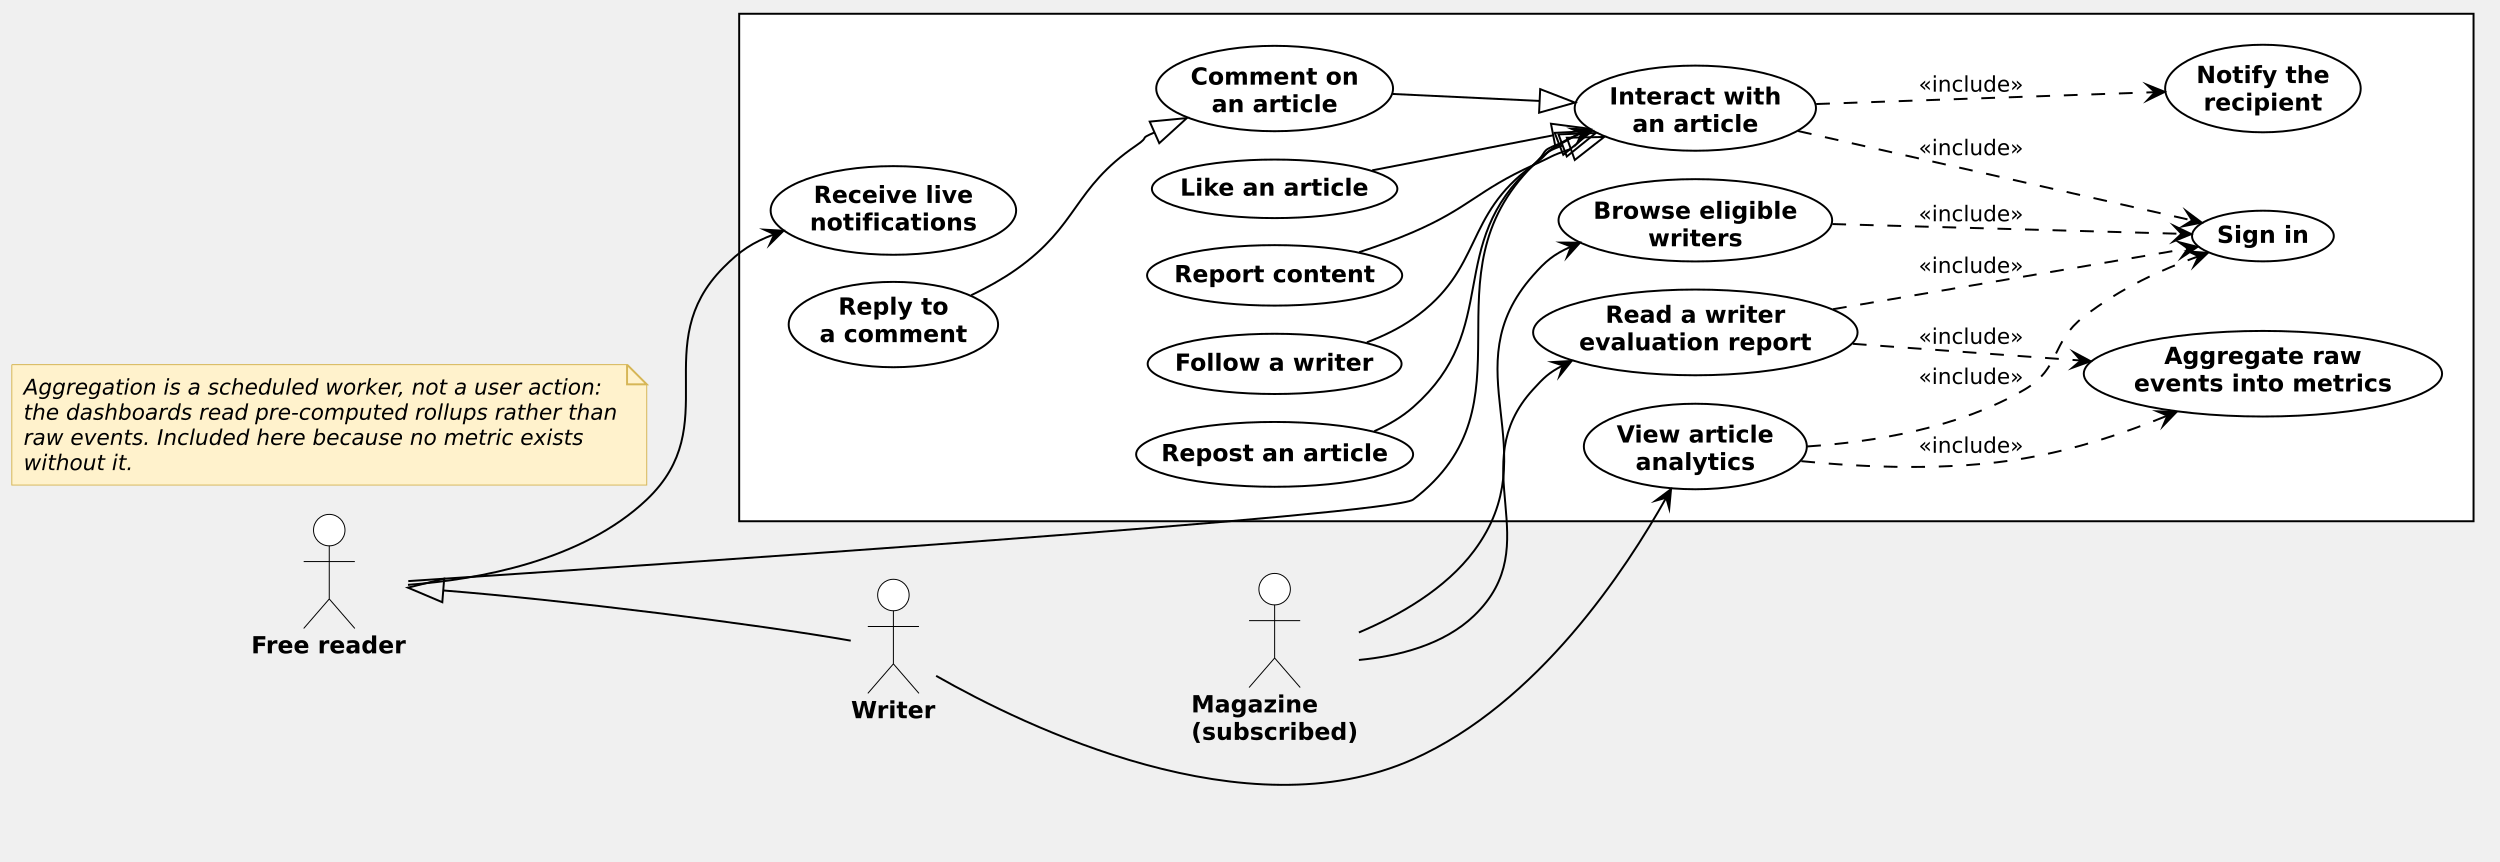
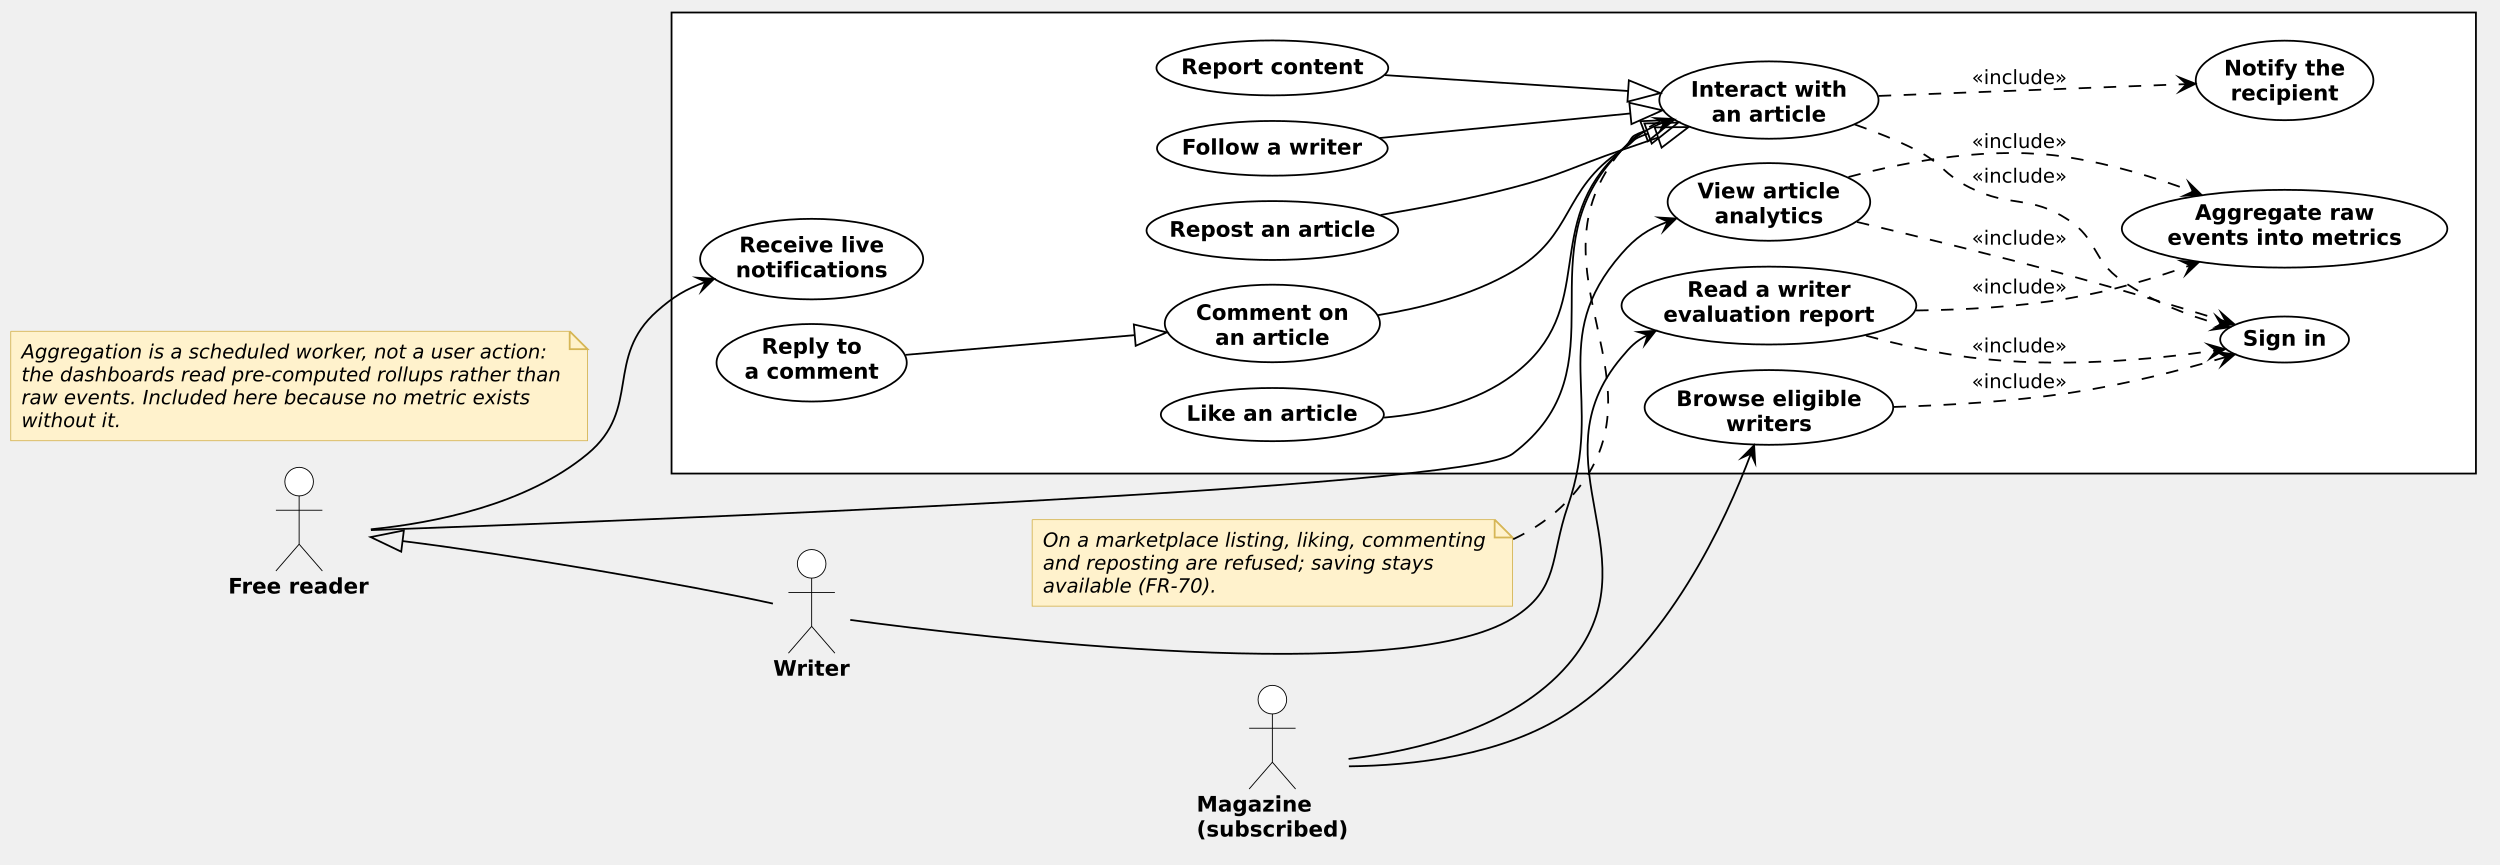
- <svg xmlns="http://www.w3.org/2000/svg" contentStyleType="text/css" data-diagram-type="DESCRIPTION" height="438px" preserveAspectRatio="none" style="width:1271px;height:438px;background:#FFFFFF;" version="1.1" viewBox="0 0 1271 438" width="1271px" zoomAndPan="magnify">
+ <svg xmlns="http://www.w3.org/2000/svg" contentStyleType="text/css" data-diagram-type="DESCRIPTION" height="484px" preserveAspectRatio="none" style="width:1399px;height:484px;background:#FFFFFF;" version="1.1" viewBox="0 0 1399 484" width="1399px" zoomAndPan="magnify">
  <defs />
  <g>
    <g class="cluster" data-qualified-name="..5" data-source-line="13" id="ent0006">
-       <rect fill="#FFFFFF" height="258" style="stroke:#000000;stroke-width:1;" width="881.75" x="375.8" y="7" />
+       <rect fill="#FFFFFF" height="258" style="stroke:#000000;stroke-width:1;" width="1009.73" x="375.8" y="7" />
    </g>
    <g class="entity" data-qualified-name="..5.AUTH" data-source-line="14" id="ent0007">
-       <ellipse cx="1150.468" cy="119.997" fill="#FFFFFF" rx="36.038" ry="12.877" style="stroke:#000000;stroke-width:1;" />
-       <text fill="#000000" font-family="DejaVu Sans" font-size="12" font-weight="700" lengthAdjust="spacing" textLength="46.723" x="1127.107" y="123.482">Sign in</text>
+       <ellipse cx="1278.448" cy="189.997" fill="#FFFFFF" rx="36.038" ry="12.877" style="stroke:#000000;stroke-width:1;" />
+       <text fill="#000000" font-family="DejaVu Sans" font-size="12" font-weight="700" lengthAdjust="spacing" textLength="46.723" x="1255.087" y="193.482">Sign in</text>
    </g>
    <g class="entity" data-qualified-name="..5.INT" data-source-line="15" id="ent0008">
-       <ellipse cx="861.907" cy="54.996" fill="#FFFFFF" rx="61.337" ry="21.646" style="stroke:#000000;stroke-width:1;" />
-       <text fill="#000000" font-family="DejaVu Sans" font-size="12" font-weight="700" lengthAdjust="spacing" textLength="87.404" x="818.205" y="53.114">Interact with</text>
-       <text fill="#000000" font-family="DejaVu Sans" font-size="12" font-weight="700" lengthAdjust="spacing" textLength="64.049" x="829.882" y="67.082">an article</text>
+       <ellipse cx="989.887" cy="55.996" fill="#FFFFFF" rx="61.337" ry="21.646" style="stroke:#000000;stroke-width:1;" />
+       <text fill="#000000" font-family="DejaVu Sans" font-size="12" font-weight="700" lengthAdjust="spacing" textLength="87.404" x="946.185" y="54.114">Interact with</text>
+       <text fill="#000000" font-family="DejaVu Sans" font-size="12" font-weight="700" lengthAdjust="spacing" textLength="64.049" x="957.862" y="68.082">an article</text>
    </g>
    <g class="entity" data-qualified-name="..5.INT1" data-source-line="16" id="ent0009">
-       <ellipse cx="648.022" cy="96" fill="#FFFFFF" rx="62.402" ry="14.88" style="stroke:#000000;stroke-width:1;" />
-       <text fill="#000000" font-family="DejaVu Sans" font-size="12" font-weight="700" lengthAdjust="spacing" textLength="96.106" x="599.969" y="99.485">Like an article</text>
+       <ellipse cx="712.012" cy="232" fill="#FFFFFF" rx="62.402" ry="14.88" style="stroke:#000000;stroke-width:1;" />
+       <text fill="#000000" font-family="DejaVu Sans" font-size="12" font-weight="700" lengthAdjust="spacing" textLength="96.106" x="663.959" y="235.485">Like an article</text>
    </g>
    <g class="entity" data-qualified-name="..5.INT2" data-source-line="17" id="ent0010">
-       <ellipse cx="648.024" cy="45.004" fill="#FFFFFF" rx="60.204" ry="21.704" style="stroke:#000000;stroke-width:1;" />
-       <text fill="#000000" font-family="DejaVu Sans" font-size="12" font-weight="700" lengthAdjust="spacing" textLength="85.441" x="605.303" y="43.034">Comment on</text>
-       <text fill="#000000" font-family="DejaVu Sans" font-size="12" font-weight="700" lengthAdjust="spacing" textLength="64.049" x="615.999" y="57.003">an article</text>
+       <ellipse cx="712.014" cy="181.004" fill="#FFFFFF" rx="60.204" ry="21.704" style="stroke:#000000;stroke-width:1;" />
+       <text fill="#000000" font-family="DejaVu Sans" font-size="12" font-weight="700" lengthAdjust="spacing" textLength="85.441" x="669.293" y="179.034">Comment on</text>
+       <text fill="#000000" font-family="DejaVu Sans" font-size="12" font-weight="700" lengthAdjust="spacing" textLength="64.049" x="679.989" y="193.003">an article</text>
    </g>
    <g class="entity" data-qualified-name="..5.INT3" data-source-line="18" id="ent0011">
-       <ellipse cx="454.197" cy="165.005" fill="#FFFFFF" rx="53.227" ry="21.695" style="stroke:#000000;stroke-width:1;" />
-       <text fill="#000000" font-family="DejaVu Sans" font-size="12" font-weight="700" lengthAdjust="spacing" textLength="56.062" x="426.166" y="159.961">Reply to</text>
-       <text fill="#000000" font-family="DejaVu Sans" font-size="12" font-weight="700" lengthAdjust="spacing" textLength="75.059" x="416.668" y="173.93">a comment</text>
+       <ellipse cx="454.197" cy="203.005" fill="#FFFFFF" rx="53.227" ry="21.695" style="stroke:#000000;stroke-width:1;" />
+       <text fill="#000000" font-family="DejaVu Sans" font-size="12" font-weight="700" lengthAdjust="spacing" textLength="56.062" x="426.166" y="197.961">Reply to</text>
+       <text fill="#000000" font-family="DejaVu Sans" font-size="12" font-weight="700" lengthAdjust="spacing" textLength="75.059" x="416.668" y="211.93">a comment</text>
    </g>
    <g class="entity" data-qualified-name="..5.INT4" data-source-line="19" id="ent0012">
-       <ellipse cx="648.02" cy="231.002" fill="#FFFFFF" rx="70.41" ry="16.482" style="stroke:#000000;stroke-width:1;" />
-       <text fill="#000000" font-family="DejaVu Sans" font-size="12" font-weight="700" lengthAdjust="spacing" textLength="115.318" x="590.361" y="234.486">Repost an article</text>
+       <ellipse cx="712.01" cy="129.002" fill="#FFFFFF" rx="70.41" ry="16.482" style="stroke:#000000;stroke-width:1;" />
+       <text fill="#000000" font-family="DejaVu Sans" font-size="12" font-weight="700" lengthAdjust="spacing" textLength="115.318" x="654.351" y="132.486">Repost an article</text>
    </g>
    <g class="entity" data-qualified-name="..5.INT5" data-source-line="20" id="ent0013">
-       <ellipse cx="648.017" cy="185" fill="#FFFFFF" rx="64.547" ry="15.309" style="stroke:#000000;stroke-width:1;" />
-       <text fill="#000000" font-family="DejaVu Sans" font-size="12" font-weight="700" lengthAdjust="spacing" textLength="101.361" x="597.337" y="188.484">Follow a writer</text>
+       <ellipse cx="712.007" cy="82.999" fill="#FFFFFF" rx="64.547" ry="15.309" style="stroke:#000000;stroke-width:1;" />
+       <text fill="#000000" font-family="DejaVu Sans" font-size="12" font-weight="700" lengthAdjust="spacing" textLength="101.361" x="661.327" y="86.484">Follow a writer</text>
    </g>
    <g class="entity" data-qualified-name="..5.INT6" data-source-line="21" id="ent0014">
-       <ellipse cx="648.022" cy="140" fill="#FFFFFF" rx="64.852" ry="15.37" style="stroke:#000000;stroke-width:1;" />
-       <text fill="#000000" font-family="DejaVu Sans" font-size="12" font-weight="700" lengthAdjust="spacing" textLength="102.1" x="596.972" y="143.485">Report content</text>
+       <ellipse cx="712.012" cy="38" fill="#FFFFFF" rx="64.852" ry="15.37" style="stroke:#000000;stroke-width:1;" />
+       <text fill="#000000" font-family="DejaVu Sans" font-size="12" font-weight="700" lengthAdjust="spacing" textLength="102.1" x="660.962" y="41.485">Report content</text>
    </g>
    <g class="entity" data-qualified-name="..5.NOTIF" data-source-line="22" id="ent0015">
-       <ellipse cx="1150.468" cy="45.004" fill="#FFFFFF" rx="49.709" ry="22.254" style="stroke:#000000;stroke-width:1;" />
-       <text fill="#000000" font-family="DejaVu Sans" font-size="12" font-weight="700" lengthAdjust="spacing" textLength="67.775" x="1116.581" y="42.222">Notify the</text>
-       <text fill="#000000" font-family="DejaVu Sans" font-size="12" font-weight="700" lengthAdjust="spacing" textLength="60.404" x="1120.266" y="56.191">recipient</text>
+       <ellipse cx="1278.448" cy="45.004" fill="#FFFFFF" rx="49.709" ry="22.254" style="stroke:#000000;stroke-width:1;" />
+       <text fill="#000000" font-family="DejaVu Sans" font-size="12" font-weight="700" lengthAdjust="spacing" textLength="67.775" x="1244.561" y="42.222">Notify the</text>
+       <text fill="#000000" font-family="DejaVu Sans" font-size="12" font-weight="700" lengthAdjust="spacing" textLength="60.404" x="1248.246" y="56.191">recipient</text>
    </g>
    <g class="entity" data-qualified-name="..5.NOTIF2" data-source-line="23" id="ent0016">
-       <ellipse cx="454.198" cy="106.995" fill="#FFFFFF" rx="62.408" ry="22.535" style="stroke:#000000;stroke-width:1;" />
-       <text fill="#000000" font-family="DejaVu Sans" font-size="12" font-weight="700" lengthAdjust="spacing" textLength="81.07" x="413.663" y="103.183">Receive live</text>
-       <text fill="#000000" font-family="DejaVu Sans" font-size="12" font-weight="700" lengthAdjust="spacing" textLength="84.961" x="411.718" y="117.151">notifications</text>
+       <ellipse cx="454.198" cy="144.995" fill="#FFFFFF" rx="62.408" ry="22.535" style="stroke:#000000;stroke-width:1;" />
+       <text fill="#000000" font-family="DejaVu Sans" font-size="12" font-weight="700" lengthAdjust="spacing" textLength="81.07" x="413.663" y="141.183">Receive live</text>
+       <text fill="#000000" font-family="DejaVu Sans" font-size="12" font-weight="700" lengthAdjust="spacing" textLength="84.961" x="411.718" y="155.151">notifications</text>
    </g>
    <g class="entity" data-qualified-name="..5.STATS" data-source-line="24" id="ent0017">
-       <ellipse cx="861.911" cy="226.999" fill="#FFFFFF" rx="56.681" ry="21.739" style="stroke:#000000;stroke-width:1;" />
-       <text fill="#000000" font-family="DejaVu Sans" font-size="12" font-weight="700" lengthAdjust="spacing" textLength="80.033" x="821.895" y="224.977">View article</text>
-       <text fill="#000000" font-family="DejaVu Sans" font-size="12" font-weight="700" lengthAdjust="spacing" textLength="60.779" x="831.522" y="238.946">analytics</text>
+       <ellipse cx="989.891" cy="112.999" fill="#FFFFFF" rx="56.681" ry="21.739" style="stroke:#000000;stroke-width:1;" />
+       <text fill="#000000" font-family="DejaVu Sans" font-size="12" font-weight="700" lengthAdjust="spacing" textLength="80.033" x="949.875" y="110.977">View article</text>
+       <text fill="#000000" font-family="DejaVu Sans" font-size="12" font-weight="700" lengthAdjust="spacing" textLength="60.779" x="959.502" y="124.946">analytics</text>
    </g>
    <g class="entity" data-qualified-name="..5.AGG" data-source-line="25" id="ent0018">
-       <ellipse cx="1150.472" cy="189.999" fill="#FFFFFF" rx="91.082" ry="21.759" style="stroke:#000000;stroke-width:1;" />
-       <text fill="#000000" font-family="DejaVu Sans" font-size="12" font-weight="700" lengthAdjust="spacing" textLength="100.365" x="1100.289" y="185.051">Aggregate raw</text>
-       <text fill="#000000" font-family="DejaVu Sans" font-size="12" font-weight="700" lengthAdjust="spacing" textLength="131.18" x="1084.882" y="199.02">events into metrics</text>
+       <ellipse cx="1278.452" cy="127.999" fill="#FFFFFF" rx="91.082" ry="21.759" style="stroke:#000000;stroke-width:1;" />
+       <text fill="#000000" font-family="DejaVu Sans" font-size="12" font-weight="700" lengthAdjust="spacing" textLength="100.365" x="1228.269" y="123.051">Aggregate raw</text>
+       <text fill="#000000" font-family="DejaVu Sans" font-size="12" font-weight="700" lengthAdjust="spacing" textLength="131.18" x="1212.862" y="137.02">events into metrics</text>
    </g>
    <g class="entity" data-qualified-name="..5.EVAL" data-source-line="26" id="ent0019">
-       <ellipse cx="861.908" cy="169" fill="#FFFFFF" rx="82.478" ry="21.79" style="stroke:#000000;stroke-width:1;" />
-       <text fill="#000000" font-family="DejaVu Sans" font-size="12" font-weight="700" lengthAdjust="spacing" textLength="91.43" x="816.193" y="164.098">Read a writer</text>
-       <text fill="#000000" font-family="DejaVu Sans" font-size="12" font-weight="700" lengthAdjust="spacing" textLength="118.172" x="802.822" y="178.067">evaluation report</text>
+       <ellipse cx="989.888" cy="171" fill="#FFFFFF" rx="82.478" ry="21.79" style="stroke:#000000;stroke-width:1;" />
+       <text fill="#000000" font-family="DejaVu Sans" font-size="12" font-weight="700" lengthAdjust="spacing" textLength="91.43" x="944.173" y="166.098">Read a writer</text>
+       <text fill="#000000" font-family="DejaVu Sans" font-size="12" font-weight="700" lengthAdjust="spacing" textLength="118.172" x="930.802" y="180.067">evaluation report</text>
    </g>
    <g class="entity" data-qualified-name="..5.DISC" data-source-line="27" id="ent0020">
-       <ellipse cx="861.909" cy="112" fill="#FFFFFF" rx="69.558" ry="20.92" style="stroke:#000000;stroke-width:1;" />
-       <text fill="#000000" font-family="DejaVu Sans" font-size="12" font-weight="700" lengthAdjust="spacing" textLength="103.764" x="810.027" y="111.244">Browse eligible</text>
-       <text fill="#000000" font-family="DejaVu Sans" font-size="12" font-weight="700" lengthAdjust="spacing" textLength="48.053" x="837.882" y="125.212">writers</text>
+       <ellipse cx="989.889" cy="228" fill="#FFFFFF" rx="69.558" ry="20.92" style="stroke:#000000;stroke-width:1;" />
+       <text fill="#000000" font-family="DejaVu Sans" font-size="12" font-weight="700" lengthAdjust="spacing" textLength="103.764" x="938.007" y="227.244">Browse eligible</text>
+       <text fill="#000000" font-family="DejaVu Sans" font-size="12" font-weight="700" lengthAdjust="spacing" textLength="48.053" x="965.862" y="241.212">writers</text>
    </g>
    <g class="entity" data-qualified-name="LG" data-source-line="7" id="ent0001">
-       <ellipse cx="167.395" cy="269.51" fill="#FFFFFF" rx="8" ry="8" style="stroke:#000000;stroke-width:0.5;" />
-       <path d="M167.395,277.51 L167.395,304.51 M154.395,285.51 L180.395,285.51 M167.395,304.51 L154.395,319.51 M167.395,304.51 L180.395,319.51" fill="none" style="stroke:#000000;stroke-width:0.5;" />
-       <text fill="#000000" font-family="DejaVu Sans" font-size="12" font-weight="700" lengthAdjust="spacing" textLength="79.371" x="127.71" y="332.149">Free reader</text>
+       <ellipse cx="167.395" cy="269.52" fill="#FFFFFF" rx="8" ry="8" style="stroke:#000000;stroke-width:0.5;" />
+       <path d="M167.395,277.52 L167.395,304.52 M154.395,285.52 L180.395,285.52 M167.395,304.52 L154.395,319.52 M167.395,304.52 L180.395,319.52" fill="none" style="stroke:#000000;stroke-width:0.5;" />
+       <text fill="#000000" font-family="DejaVu Sans" font-size="12" font-weight="700" lengthAdjust="spacing" textLength="79.371" x="127.71" y="332.159">Free reader</text>
    </g>
    <g class="entity" data-qualified-name="R" data-source-line="8" id="ent0002">
-       <ellipse cx="454.2" cy="302.51" fill="#FFFFFF" rx="8" ry="8" style="stroke:#000000;stroke-width:0.5;" />
-       <path d="M454.2,310.51 L454.2,337.51 M441.2,318.51 L467.2,318.51 M454.2,337.51 L441.2,352.51 M454.2,337.51 L467.2,352.51" fill="none" style="stroke:#000000;stroke-width:0.5;" />
-       <text fill="#000000" font-family="DejaVu Sans" font-size="12" font-weight="700" lengthAdjust="spacing" textLength="43.06" x="432.67" y="365.149">Writer</text>
+       <ellipse cx="454.2" cy="315.52" fill="#FFFFFF" rx="8" ry="8" style="stroke:#000000;stroke-width:0.5;" />
+       <path d="M454.2,323.52 L454.2,350.52 M441.2,331.52 L467.2,331.52 M454.2,350.52 L441.2,365.52 M454.2,350.52 L467.2,365.52" fill="none" style="stroke:#000000;stroke-width:0.5;" />
+       <text fill="#000000" font-family="DejaVu Sans" font-size="12" font-weight="700" lengthAdjust="spacing" textLength="43.06" x="432.67" y="378.159">Writer</text>
    </g>
    <g class="entity" data-qualified-name="MA" data-source-line="9" id="ent0003">
-       <ellipse cx="648.025" cy="299.53" fill="#FFFFFF" rx="8" ry="8" style="stroke:#000000;stroke-width:0.5;" />
-       <path d="M648.025,307.53 L648.025,334.53 M635.025,315.53 L661.025,315.53 M648.025,334.53 L635.025,349.53 M648.025,334.53 L661.025,349.53" fill="none" style="stroke:#000000;stroke-width:0.5;" />
-       <text fill="#000000" font-family="DejaVu Sans" font-size="12" font-weight="700" lengthAdjust="spacing" textLength="64.506" x="605.6" y="362.169">Magazine</text>
-       <text fill="#000000" font-family="DejaVu Sans" font-size="12" font-weight="700" lengthAdjust="spacing" textLength="84.85" x="605.6" y="376.137">(subscribed)</text>
+       <ellipse cx="712.015" cy="391.53" fill="#FFFFFF" rx="8" ry="8" style="stroke:#000000;stroke-width:0.5;" />
+       <path d="M712.015,399.53 L712.015,426.53 M699.015,407.53 L725.015,407.53 M712.015,426.53 L699.015,441.53 M712.015,426.53 L725.015,441.53" fill="none" style="stroke:#000000;stroke-width:0.5;" />
+       <text fill="#000000" font-family="DejaVu Sans" font-size="12" font-weight="700" lengthAdjust="spacing" textLength="64.506" x="669.59" y="454.169">Magazine</text>
+       <text fill="#000000" font-family="DejaVu Sans" font-size="12" font-weight="700" lengthAdjust="spacing" textLength="84.85" x="669.59" y="468.137">(subscribed)</text>
    </g>
    <g class="entity" data-qualified-name="N1" data-source-line="55" id="ent0041">
      <path d="M6,185.39 L6,246.609 L328.796,246.609 L328.796,195.39 L318.796,185.39 L6,185.39" fill="#FFF2CC" style="stroke:#D6B656;stroke-width:0.5;" />
      <path d="M318.796,185.39 L318.796,195.39 L328.796,195.39 L318.796,185.39" fill="#FFF2CC" style="stroke:#D6B656;stroke-width:1;" />
      <text fill="#000000" font-family="DejaVu Sans" font-size="11" font-style="italic" lengthAdjust="spacing" textLength="295.072" x="12" y="200.6">Aggregation is a scheduled worker, not a user action:</text>
      <text fill="#000000" font-family="DejaVu Sans" font-size="11" font-style="italic" lengthAdjust="spacing" textLength="301.796" x="12" y="213.405">the dashboards read pre-computed rollups rather than</text>
      <text fill="#000000" font-family="DejaVu Sans" font-size="11" font-style="italic" lengthAdjust="spacing" textLength="284.587" x="12" y="226.21">raw events. Included here because no metric exists</text>
      <text fill="#000000" font-family="DejaVu Sans" font-size="11" font-style="italic" lengthAdjust="spacing" textLength="55.714" x="12" y="239.014">without it.</text>
    </g>
+     <g class="entity" data-qualified-name="N2" data-source-line="62" id="ent0042">
+       <path d="M577.61,290.79 L577.61,339.204 L846.411,339.204 L846.411,300.79 L836.411,290.79 L577.61,290.79" fill="#FFF2CC" style="stroke:#D6B656;stroke-width:0.5;" />
+       <path d="M836.411,290.79 L836.411,300.79 L846.411,300.79 L836.411,290.79" fill="#FFF2CC" style="stroke:#D6B656;stroke-width:1;" />
+       <text fill="#000000" font-family="DejaVu Sans" font-size="11" font-style="italic" lengthAdjust="spacing" textLength="247.801" x="583.61" y="306">On a marketplace listing, liking, commenting</text>
+       <text fill="#000000" font-family="DejaVu Sans" font-size="11" font-style="italic" lengthAdjust="spacing" textLength="218.603" x="583.61" y="318.805">and reposting are refused; saving stays</text>
+       <text fill="#000000" font-family="DejaVu Sans" font-size="11" font-style="italic" lengthAdjust="spacing" textLength="97.163" x="583.61" y="331.61">available (FR-70).</text>
+     </g>
    <g class="link" data-entity-1="ent0002" data-entity-2="ent0001" data-link-type="extension" data-source-line="11" id="lnk4">
-       <path d="M432.52,325.71 C385.25,317.4 286.594,305.028 225.344,300.188" fill="none" id="R-to-LG" style="stroke:#000000;stroke-width:1;" />
-       <polygon fill="none" points="207.4,298.77,224.871,306.169,225.817,294.207,207.4,298.77" style="stroke:#000000;stroke-width:1;stroke-linejoin:miter;stroke-miterlimit:10;" />
+       <path d="M432.52,337.77 C385.25,327.31 286.512,310.418 225.262,302.778" fill="none" id="R-to-LG" style="stroke:#000000;stroke-width:1;" />
+       <polygon fill="none" points="207.4,300.55,224.519,308.732,226.004,296.824,207.4,300.55" style="stroke:#000000;stroke-width:1;stroke-linejoin:miter;stroke-miterlimit:10;" />
    </g>
    <g class="link" data-entity-1="ent0001" data-entity-2="ent0008" data-link-type="dependency" data-source-line="30" id="lnk21">
-       <path d="M207.57,295.43 C331.62,287.24 708.27,261.77 718.43,254 C782.19,205.22 722.6,140.68 779.43,84 C787.51,75.94 793.327,71.942 804.048,67.722" fill="none" id="LG-to-INT" style="stroke:#000000;stroke-width:1;" />
-       <polygon fill="#000000" points="808.7,65.89,798.86,65.465,804.048,67.722,801.791,72.909,808.7,65.89" style="stroke:#000000;stroke-width:1;stroke-linejoin:miter;stroke-miterlimit:10;" />
+       <path d="M207.57,296.64 C348.21,291.61 820.77,273.32 846.41,254 C910.53,205.71 850.27,140.38 907.41,84 C915.29,76.23 920.771,72.425 931.191,68.365" fill="none" id="LG-to-INT" style="stroke:#000000;stroke-width:1;" />
+       <polygon fill="#000000" points="935.85,66.55,926.012,66.09,931.191,68.365,928.916,73.544,935.85,66.55" style="stroke:#000000;stroke-width:1;stroke-linejoin:miter;stroke-miterlimit:10;" />
    </g>
    <g class="link" data-entity-1="ent0001" data-entity-2="ent0016" data-link-type="dependency" data-source-line="31" id="lnk22">
-       <path d="M207.41,297.33 C243.38,294.63 296.03,285.12 328.8,254 C368.85,215.96 328.9,175.21 367.8,136 C376.18,127.55 382.434,123.33 393.664,119.08" fill="none" id="LG-to-NOTIF2" style="stroke:#000000;stroke-width:1;" />
-       <polygon fill="#000000" points="398.34,117.31,388.507,116.754,393.664,119.08,391.338,124.237,398.34,117.31" style="stroke:#000000;stroke-width:1;stroke-linejoin:miter;stroke-miterlimit:10;" />
+       <path d="M207.51,296.2 C242.81,292.68 294.35,282.58 328.8,254 C359.24,228.75 338.12,200.15 367.8,174 C376.84,166.03 383.478,161.958 394.908,157.748" fill="none" id="LG-to-NOTIF2" style="stroke:#000000;stroke-width:1;" />
+       <polygon fill="#000000" points="399.6,156.02,389.772,155.377,394.908,157.748,392.537,162.884,399.6,156.02" style="stroke:#000000;stroke-width:1;stroke-linejoin:miter;stroke-miterlimit:10;" />
    </g>
    <g class="link" data-entity-1="ent0002" data-entity-2="ent0017" data-link-type="dependency" data-source-line="32" id="lnk23">
-       <path d="M475.93,343.6 C521.6,369.63 633.6,423.89 718.43,386 C782.06,357.58 826.621,289.509 847.111,253.039" fill="none" id="R-to-STATS" style="stroke:#000000;stroke-width:1;" />
-       <polygon fill="#000000" points="849.56,248.68,841.664,254.567,847.111,253.039,848.639,258.486,849.56,248.68" style="stroke:#000000;stroke-width:1;stroke-linejoin:miter;stroke-miterlimit:10;" />
+       <path d="M475.81,346.9 C547.35,356.56 784,384.85 846.41,346 C872.91,329.51 867.2,312.49 877.41,283 C898.38,222.46 865.2,190.2 907.41,142 C915.43,132.85 921.849,128.347 933.279,124.057" fill="none" id="R-to-STATS" style="stroke:#000000;stroke-width:1;" />
+       <polygon fill="#000000" points="937.96,122.3,928.128,121.718,933.279,124.057,930.939,129.207,937.96,122.3" style="stroke:#000000;stroke-width:1;stroke-linejoin:miter;stroke-miterlimit:10;" />
    </g>
    <g class="link" data-entity-1="ent0003" data-entity-2="ent0020" data-link-type="dependency" data-source-line="33" id="lnk24">
-       <path d="M690.85,321.55 C711.46,312.84 734.94,299.44 749.43,280 C787.46,228.97 737.21,187.61 779.43,140 C785.88,132.72 789.74,129.368 798.73,125.378" fill="none" id="MA-to-DISC" style="stroke:#000000;stroke-width:1;" />
-       <polygon fill="#000000" points="803.3,123.35,793.451,123.345,798.73,125.378,796.697,130.657,803.3,123.35" style="stroke:#000000;stroke-width:1;stroke-linejoin:miter;stroke-miterlimit:10;" />
+       <path d="M754.85,428.84 C790.24,428.42 840.87,422.99 877.41,399 C933.56,362.15 965.908,290.839 979.838,253.839" fill="none" id="MA-to-DISC" style="stroke:#000000;stroke-width:1;" />
+       <polygon fill="#000000" points="981.6,249.16,974.685,256.173,979.838,253.839,982.172,258.992,981.6,249.16" style="stroke:#000000;stroke-width:1;stroke-linejoin:miter;stroke-miterlimit:10;" />
    </g>
    <g class="link" data-entity-1="ent0003" data-entity-2="ent0019" data-link-type="dependency" data-source-line="34" id="lnk25">
-       <path d="M690.86,335.53 C710.97,333.6 733.99,327.84 749.43,313 C787.51,276.39 743.74,236.93 779.43,198 C784.91,192.02 787.265,189.56 794.565,185.799" fill="none" id="MA-to-EVAL" style="stroke:#000000;stroke-width:1;" />
-       <polygon fill="#000000" points="799.01,183.51,789.177,184.075,794.565,185.799,792.841,191.187,799.01,183.51" style="stroke:#000000;stroke-width:1;stroke-linejoin:miter;stroke-miterlimit:10;" />
+       <path d="M754.66,424.68 C792.45,420.23 846.8,407.6 877.41,372 C928.01,313.17 857.38,259.31 907.41,200 C912.64,193.8 914.87,191.268 922.11,187.438" fill="none" id="MA-to-EVAL" style="stroke:#000000;stroke-width:1;" />
+       <polygon fill="#000000" points="926.53,185.1,916.704,185.773,922.11,187.438,920.445,192.844,926.53,185.1" style="stroke:#000000;stroke-width:1;stroke-linejoin:miter;stroke-miterlimit:10;" />
    </g>
    <g class="link" data-entity-1="ent0009" data-entity-2="ent0008" data-link-type="extension" data-source-line="36" id="lnk26">
-       <path d="M697.63,86.59 C730.38,80.25 755.907,75.305 789.647,68.785" fill="none" id="INT1-to-INT" style="stroke:#000000;stroke-width:1;" />
-       <polygon fill="none" points="807.32,65.37,788.509,62.894,790.785,74.676,807.32,65.37" style="stroke:#000000;stroke-width:1;stroke-linejoin:miter;stroke-miterlimit:10;" />
+       <path d="M774.52,233.69 C798.94,231.52 826.01,225.24 846.41,210 C896.26,172.76 860.86,125.28 907.41,84 C915.81,76.56 909.455,77.467 920.055,73.437" fill="none" id="INT1-to-INT" style="stroke:#000000;stroke-width:1;" />
+       <polygon fill="none" points="936.88,67.04,917.923,67.828,922.187,79.045,936.88,67.04" style="stroke:#000000;stroke-width:1;stroke-linejoin:miter;stroke-miterlimit:10;" />
    </g>
    <g class="link" data-entity-1="ent0010" data-entity-2="ent0008" data-link-type="extension" data-source-line="37" id="lnk27">
-       <path d="M708.05,47.78 C736.94,49.15 753.7,49.942 782.75,51.312" fill="none" id="INT2-to-INT" style="stroke:#000000;stroke-width:1;" />
-       <polygon fill="none" points="800.73,52.16,783.033,45.319,782.467,57.305,800.73,52.16" style="stroke:#000000;stroke-width:1;stroke-linejoin:miter;stroke-miterlimit:10;" />
+       <path d="M771.04,176.36 C795.57,172.44 823.67,165.23 846.41,152 C881.51,131.59 873.57,106.43 907.41,84 C917.01,77.64 911.291,78.714 922.251,74.734" fill="none" id="INT2-to-INT" style="stroke:#000000;stroke-width:1;" />
+       <polygon fill="none" points="939.17,68.59,920.203,69.094,924.299,80.374,939.17,68.59" style="stroke:#000000;stroke-width:1;stroke-linejoin:miter;stroke-miterlimit:10;" />
    </g>
    <g class="link" data-entity-1="ent0011" data-entity-2="ent0010" data-link-type="extension" data-source-line="38" id="lnk28">
-       <path d="M493.77,150.09 C501.63,146.33 509.62,141.93 516.61,137 C548.45,114.52 545.42,95.96 577.61,74 C585.49,68.62 578.06,71.245 586.94,67.315" fill="none" id="INT3-to-INT2" style="stroke:#000000;stroke-width:1;" />
-       <polygon fill="none" points="603.4,60.03,584.512,61.828,589.368,72.801,603.4,60.03" style="stroke:#000000;stroke-width:1;stroke-linejoin:miter;stroke-miterlimit:10;" />
+       <path d="M506.66,198.58 C548.97,194.94 590.976,191.32 635.006,187.54" fill="none" id="INT3-to-INT2" style="stroke:#000000;stroke-width:1;" />
+       <polygon fill="none" points="652.94,186,634.493,181.562,635.519,193.518,652.94,186" style="stroke:#000000;stroke-width:1;stroke-linejoin:miter;stroke-miterlimit:10;" />
    </g>
    <g class="link" data-entity-1="ent0012" data-entity-2="ent0008" data-link-type="extension" data-source-line="39" id="lnk29">
-       <path d="M698.68,219.22 C705.83,216.05 712.69,212.05 718.43,207 C764.24,166.68 733.81,124.51 779.43,84 C787.97,76.42 781.832,77.308 792.592,73.128" fill="none" id="INT4-to-INT" style="stroke:#000000;stroke-width:1;" />
-       <polygon fill="none" points="809.37,66.61,790.419,67.535,794.764,78.721,809.37,66.61" style="stroke:#000000;stroke-width:1;stroke-linejoin:miter;stroke-miterlimit:10;" />
+       <path d="M772.54,120.3 C795.76,116.38 822.5,111.23 846.41,105 C874.16,97.77 880.3,93.33 907.41,84 C919.58,79.82 915.735,81.123 927.885,76.953" fill="none" id="INT4-to-INT" style="stroke:#000000;stroke-width:1;" />
+       <polygon fill="none" points="944.91,71.11,925.937,71.278,929.833,82.628,944.91,71.11" style="stroke:#000000;stroke-width:1;stroke-linejoin:miter;stroke-miterlimit:10;" />
    </g>
    <g class="link" data-entity-1="ent0013" data-entity-2="ent0008" data-link-type="extension" data-source-line="40" id="lnk30">
-       <path d="M694.92,174.04 C703.17,170.92 711.37,166.97 718.43,162 C754.42,136.66 743.73,109.73 779.43,84 C788.93,77.15 783.352,78.089 794.442,73.939" fill="none" id="INT5-to-INT" style="stroke:#000000;stroke-width:1;" />
-       <polygon fill="none" points="811.3,67.63,792.339,68.319,796.545,79.558,811.3,67.63" style="stroke:#000000;stroke-width:1;stroke-linejoin:miter;stroke-miterlimit:10;" />
+       <path d="M772.2,77.21 C818.9,72.64 865.805,68.041 912.365,63.491" fill="none" id="INT5-to-INT" style="stroke:#000000;stroke-width:1;" />
+       <polygon fill="none" points="930.28,61.74,911.782,57.519,912.949,69.462,930.28,61.74" style="stroke:#000000;stroke-width:1;stroke-linejoin:miter;stroke-miterlimit:10;" />
    </g>
    <g class="link" data-entity-1="ent0014" data-entity-2="ent0008" data-link-type="extension" data-source-line="41" id="lnk31">
-       <path d="M691,128.19 C700.17,125.2 709.73,121.76 718.43,118 C746.93,105.69 751.16,96.8 779.43,84 C790.92,78.79 786.687,79.93 798.597,75.68" fill="none" id="INT6-to-INT" style="stroke:#000000;stroke-width:1;" />
-       <polygon fill="none" points="815.55,69.63,796.581,70.029,800.614,81.331,815.55,69.63" style="stroke:#000000;stroke-width:1;stroke-linejoin:miter;stroke-miterlimit:10;" />
+       <path d="M774.93,42.04 C821,45.05 865.558,47.959 911.118,50.929" fill="none" id="INT6-to-INT" style="stroke:#000000;stroke-width:1;" />
+       <polygon fill="none" points="929.08,52.1,911.508,44.942,910.728,56.916,929.08,52.1" style="stroke:#000000;stroke-width:1;stroke-linejoin:miter;stroke-miterlimit:10;" />
    </g>
    <g class="link" data-entity-1="ent0008" data-entity-2="ent0007" data-link-type="dependency" data-source-line="43" id="lnk32">
-       <path d="M914.14,66.62 C973.87,80.16 1065.724,101.005 1114.474,112.055" fill="none" id="INT-to-AUTH" style="stroke:#000000;stroke-width:1;stroke-dasharray:7,7;" />
-       <polygon fill="#000000" points="1119.35,113.16,1111.457,107.269,1114.474,112.055,1109.688,115.072,1119.35,113.16" style="stroke:#000000;stroke-width:1;stroke-linejoin:miter;stroke-miterlimit:10;" />
-       <text fill="#000000" font-family="DejaVu Sans" font-size="11" lengthAdjust="spacing" textLength="53.313" x="975.39" y="78.88">«include»</text>
+       <path d="M1037.92,69.66 C1049.45,73.68 1061.57,78.5 1072.37,84 C1086.87,91.38 1087.81,97.72 1102.37,105 C1125.38,116.5 1135.89,108.86 1157.37,123 C1174.2,134.08 1170.73,145.63 1187.37,157 C1205.66,169.5 1224.447,176.564 1242.907,181.764" fill="none" id="INT-to-AUTH" style="stroke:#000000;stroke-width:1;stroke-dasharray:7,7;" />
+       <polygon fill="#000000" points="1247.72,183.12,1240.142,176.83,1242.907,181.764,1237.973,184.53,1247.72,183.12" style="stroke:#000000;stroke-width:1;stroke-linejoin:miter;stroke-miterlimit:10;" />
+       <text fill="#000000" font-family="DejaVu Sans" font-size="11" lengthAdjust="spacing" textLength="53.313" x="1103.37" y="102.21">«include»</text>
    </g>
    <g class="link" data-entity-1="ent0008" data-entity-2="ent0015" data-link-type="dependency" data-source-line="44" id="lnk33">
-       <path d="M923.33,52.89 C976.04,51.05 1046.553,48.584 1095.553,46.874" fill="none" id="INT-to-NOTIF" style="stroke:#000000;stroke-width:1;stroke-dasharray:7,7;" />
-       <polygon fill="#000000" points="1100.55,46.7,1091.416,43.016,1095.553,46.874,1091.695,51.011,1100.55,46.7" style="stroke:#000000;stroke-width:1;stroke-linejoin:miter;stroke-miterlimit:10;" />
-       <text fill="#000000" font-family="DejaVu Sans" font-size="11" lengthAdjust="spacing" textLength="53.313" x="975.39" y="46.61">«include»</text>
+       <path d="M1051.31,53.68 C1104.02,51.66 1174.534,48.952 1223.534,47.072" fill="none" id="INT-to-NOTIF" style="stroke:#000000;stroke-width:1;stroke-dasharray:7,7;" />
+       <polygon fill="#000000" points="1228.53,46.88,1219.383,43.228,1223.534,47.072,1219.69,51.222,1228.53,46.88" style="stroke:#000000;stroke-width:1;stroke-linejoin:miter;stroke-miterlimit:10;" />
+       <text fill="#000000" font-family="DejaVu Sans" font-size="11" lengthAdjust="spacing" textLength="53.313" x="1103.37" y="47.05">«include»</text>
    </g>
    <g class="link" data-entity-1="ent0017" data-entity-2="ent0007" data-link-type="dependency" data-source-line="45" id="lnk34">
-       <path d="M918.75,226.98 C952.78,224.7 996,217.61 1029.39,198 C1047.65,187.28 1042.64,173.95 1059.39,161 C1078.42,146.28 1098.879,137.102 1117.769,130.262" fill="none" id="STATS-to-AUTH" style="stroke:#000000;stroke-width:1;stroke-dasharray:7,7;" />
-       <polygon fill="#000000" points="1122.47,128.56,1112.646,127.863,1117.769,130.262,1115.37,135.385,1122.47,128.56" style="stroke:#000000;stroke-width:1;stroke-linejoin:miter;stroke-miterlimit:10;" />
-       <text fill="#000000" font-family="DejaVu Sans" font-size="11" lengthAdjust="spacing" textLength="53.313" x="975.39" y="195.21">«include»</text>
+       <path d="M1039.14,124.21 C1072.46,132.12 1117.74,143.19 1157.37,154 C1189.5,162.77 1221.336,172.425 1245.606,179.975" fill="none" id="STATS-to-AUTH" style="stroke:#000000;stroke-width:1;stroke-dasharray:7,7;" />
+       <polygon fill="#000000" points="1250.38,181.46,1242.974,174.967,1245.606,179.975,1240.598,182.606,1250.38,181.46" style="stroke:#000000;stroke-width:1;stroke-linejoin:miter;stroke-miterlimit:10;" />
+       <text fill="#000000" font-family="DejaVu Sans" font-size="11" lengthAdjust="spacing" textLength="53.313" x="1103.37" y="136.92">«include»</text>
    </g>
    <g class="link" data-entity-1="ent0017" data-entity-2="ent0018" data-link-type="dependency" data-source-line="46" id="lnk35">
-       <path d="M915.78,234.45 C948.69,237.73 991.78,239.53 1029.39,233 C1055.79,228.41 1079.428,220.442 1101.898,211.312" fill="none" id="STATS-to-AGG" style="stroke:#000000;stroke-width:1;stroke-dasharray:7,7;" />
-       <polygon fill="#000000" points="1106.53,209.43,1096.686,209.112,1101.898,211.312,1099.698,216.524,1106.53,209.43" style="stroke:#000000;stroke-width:1;stroke-linejoin:miter;stroke-miterlimit:10;" />
-       <text fill="#000000" font-family="DejaVu Sans" font-size="11" lengthAdjust="spacing" textLength="53.313" x="975.39" y="230.21">«include»</text>
+       <path d="M1034.4,99.06 C1068.02,90.08 1115.68,81.24 1157.37,88 C1182.64,92.1 1205.094,99.007 1227.164,107.217" fill="none" id="STATS-to-AGG" style="stroke:#000000;stroke-width:1;stroke-dasharray:7,7;" />
+       <polygon fill="#000000" points="1231.85,108.96,1224.809,102.073,1227.164,107.217,1222.02,109.571,1231.85,108.96" style="stroke:#000000;stroke-width:1;stroke-linejoin:miter;stroke-miterlimit:10;" />
+       <text fill="#000000" font-family="DejaVu Sans" font-size="11" lengthAdjust="spacing" textLength="53.313" x="1103.37" y="82.82">«include»</text>
    </g>
    <g class="link" data-entity-1="ent0019" data-entity-2="ent0018" data-link-type="dependency" data-source-line="47" id="lnk36">
-       <path d="M941.97,174.79 C979.5,177.54 1019.443,180.464 1057.883,183.284" fill="none" id="EVAL-to-AGG" style="stroke:#000000;stroke-width:1;stroke-dasharray:7,7;" />
-       <polygon fill="#000000" points="1062.87,183.65,1054.187,179.002,1057.883,183.284,1053.601,186.981,1062.87,183.65" style="stroke:#000000;stroke-width:1;stroke-linejoin:miter;stroke-miterlimit:10;" />
-       <text fill="#000000" font-family="DejaVu Sans" font-size="11" lengthAdjust="spacing" textLength="53.313" x="975.39" y="174.83">«include»</text>
+       <path d="M1072.21,173.74 C1099.45,173.42 1129.87,171.69 1157.37,167 C1182,162.8 1203.801,156.28 1225.631,148.49" fill="none" id="EVAL-to-AGG" style="stroke:#000000;stroke-width:1;stroke-dasharray:7,7;" />
+       <polygon fill="#000000" points="1230.34,146.81,1220.519,146.067,1225.631,148.49,1223.208,153.602,1230.34,146.81" style="stroke:#000000;stroke-width:1;stroke-linejoin:miter;stroke-miterlimit:10;" />
+       <text fill="#000000" font-family="DejaVu Sans" font-size="11" lengthAdjust="spacing" textLength="53.313" x="1103.37" y="164.21">«include»</text>
    </g>
    <g class="link" data-entity-1="ent0019" data-entity-2="ent0007" data-link-type="dependency" data-source-line="48" id="lnk37">
-       <path d="M931.91,157.2 C990.71,147.14 1067.632,133.993 1112.302,126.353" fill="none" id="EVAL-to-AUTH" style="stroke:#000000;stroke-width:1;stroke-dasharray:7,7;" />
-       <polygon fill="#000000" points="1117.23,125.51,1107.685,123.085,1112.302,126.353,1109.033,130.97,1117.23,125.51" style="stroke:#000000;stroke-width:1;stroke-linejoin:miter;stroke-miterlimit:10;" />
-       <text fill="#000000" font-family="DejaVu Sans" font-size="11" lengthAdjust="spacing" textLength="53.313" x="975.39" y="138.77">«include»</text>
+       <path d="M1044.22,187.82 C1062.46,192.78 1083.13,197.54 1102.37,200 C1151.9,206.34 1204.871,201.159 1240.111,196.109" fill="none" id="EVAL-to-AUTH" style="stroke:#000000;stroke-width:1;stroke-dasharray:7,7;" />
+       <polygon fill="#000000" points="1245.06,195.4,1235.584,192.717,1240.111,196.109,1236.718,200.636,1245.06,195.4" style="stroke:#000000;stroke-width:1;stroke-linejoin:miter;stroke-miterlimit:10;" />
+       <text fill="#000000" font-family="DejaVu Sans" font-size="11" lengthAdjust="spacing" textLength="53.313" x="1103.37" y="197.21">«include»</text>
    </g>
    <g class="link" data-entity-1="ent0020" data-entity-2="ent0007" data-link-type="dependency" data-source-line="49" id="lnk38">
-       <path d="M931.55,113.91 C989.01,115.52 1063.682,117.6 1109.062,118.87" fill="none" id="DISC-to-AUTH" style="stroke:#000000;stroke-width:1;stroke-dasharray:7,7;" />
-       <polygon fill="#000000" points="1114.06,119.01,1105.175,114.76,1109.062,118.87,1104.952,122.757,1114.06,119.01" style="stroke:#000000;stroke-width:1;stroke-linejoin:miter;stroke-miterlimit:10;" />
-       <text fill="#000000" font-family="DejaVu Sans" font-size="11" lengthAdjust="spacing" textLength="53.313" x="975.39" y="112.49">«include»</text>
+       <path d="M1059.63,227.73 C1089.76,226.83 1125.45,224.71 1157.37,220 C1189.9,215.2 1221.643,206.841 1245.773,199.741" fill="none" id="DISC-to-AUTH" style="stroke:#000000;stroke-width:1;stroke-dasharray:7,7;" />
+       <polygon fill="#000000" points="1250.57,198.33,1240.807,197.033,1245.773,199.741,1243.065,204.708,1250.57,198.33" style="stroke:#000000;stroke-width:1;stroke-linejoin:miter;stroke-miterlimit:10;" />
+       <text fill="#000000" font-family="DejaVu Sans" font-size="11" lengthAdjust="spacing" textLength="53.313" x="1103.37" y="217.21">«include»</text>
+     </g>
+     <g class="link" data-entity-1="ent0042" data-entity-2="ent0008" data-link-type="association" data-source-line="66" id="lnk43">
+       <path d="M846.78,301.77 C858.2,296.34 868.7,289.23 877.41,280 C937.9,215.91 850.92,151.64 907.41,84 C914.41,75.62 924.05,69.74 934.24,65.62" fill="none" id="N2-INT" style="stroke:#000000;stroke-width:1;stroke-dasharray:7,7;" />
    </g>
  </g>
</svg>
